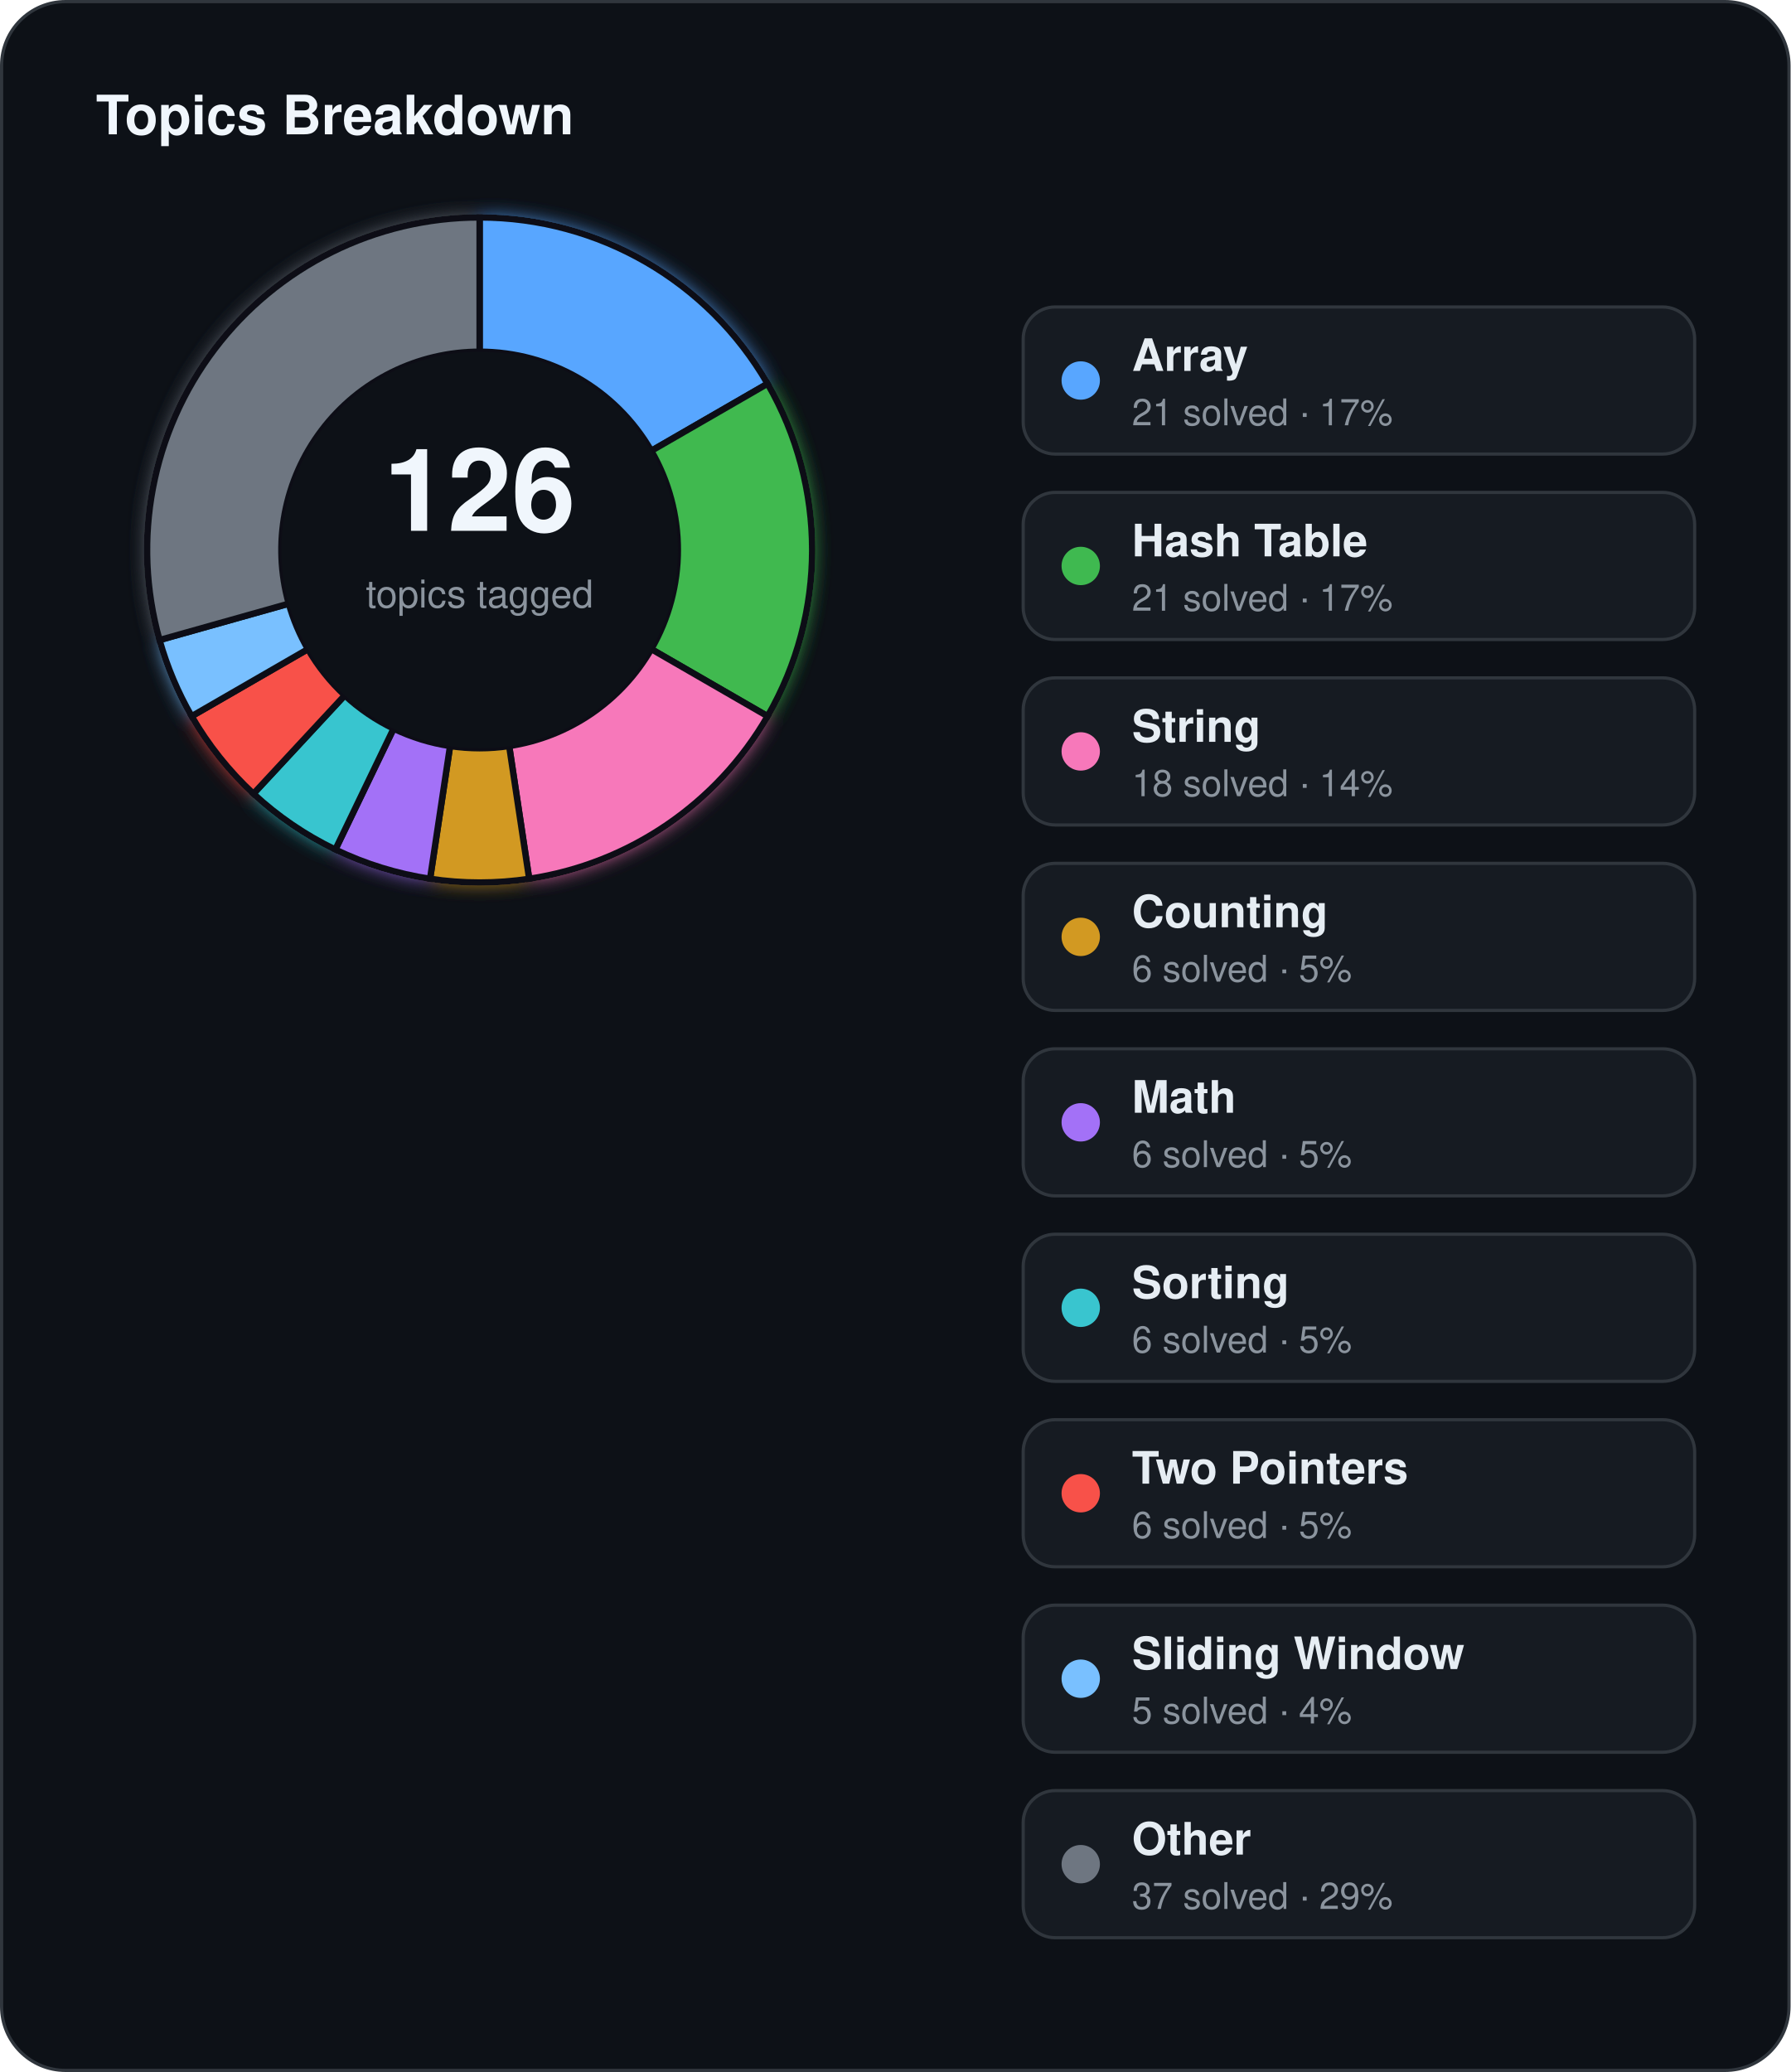
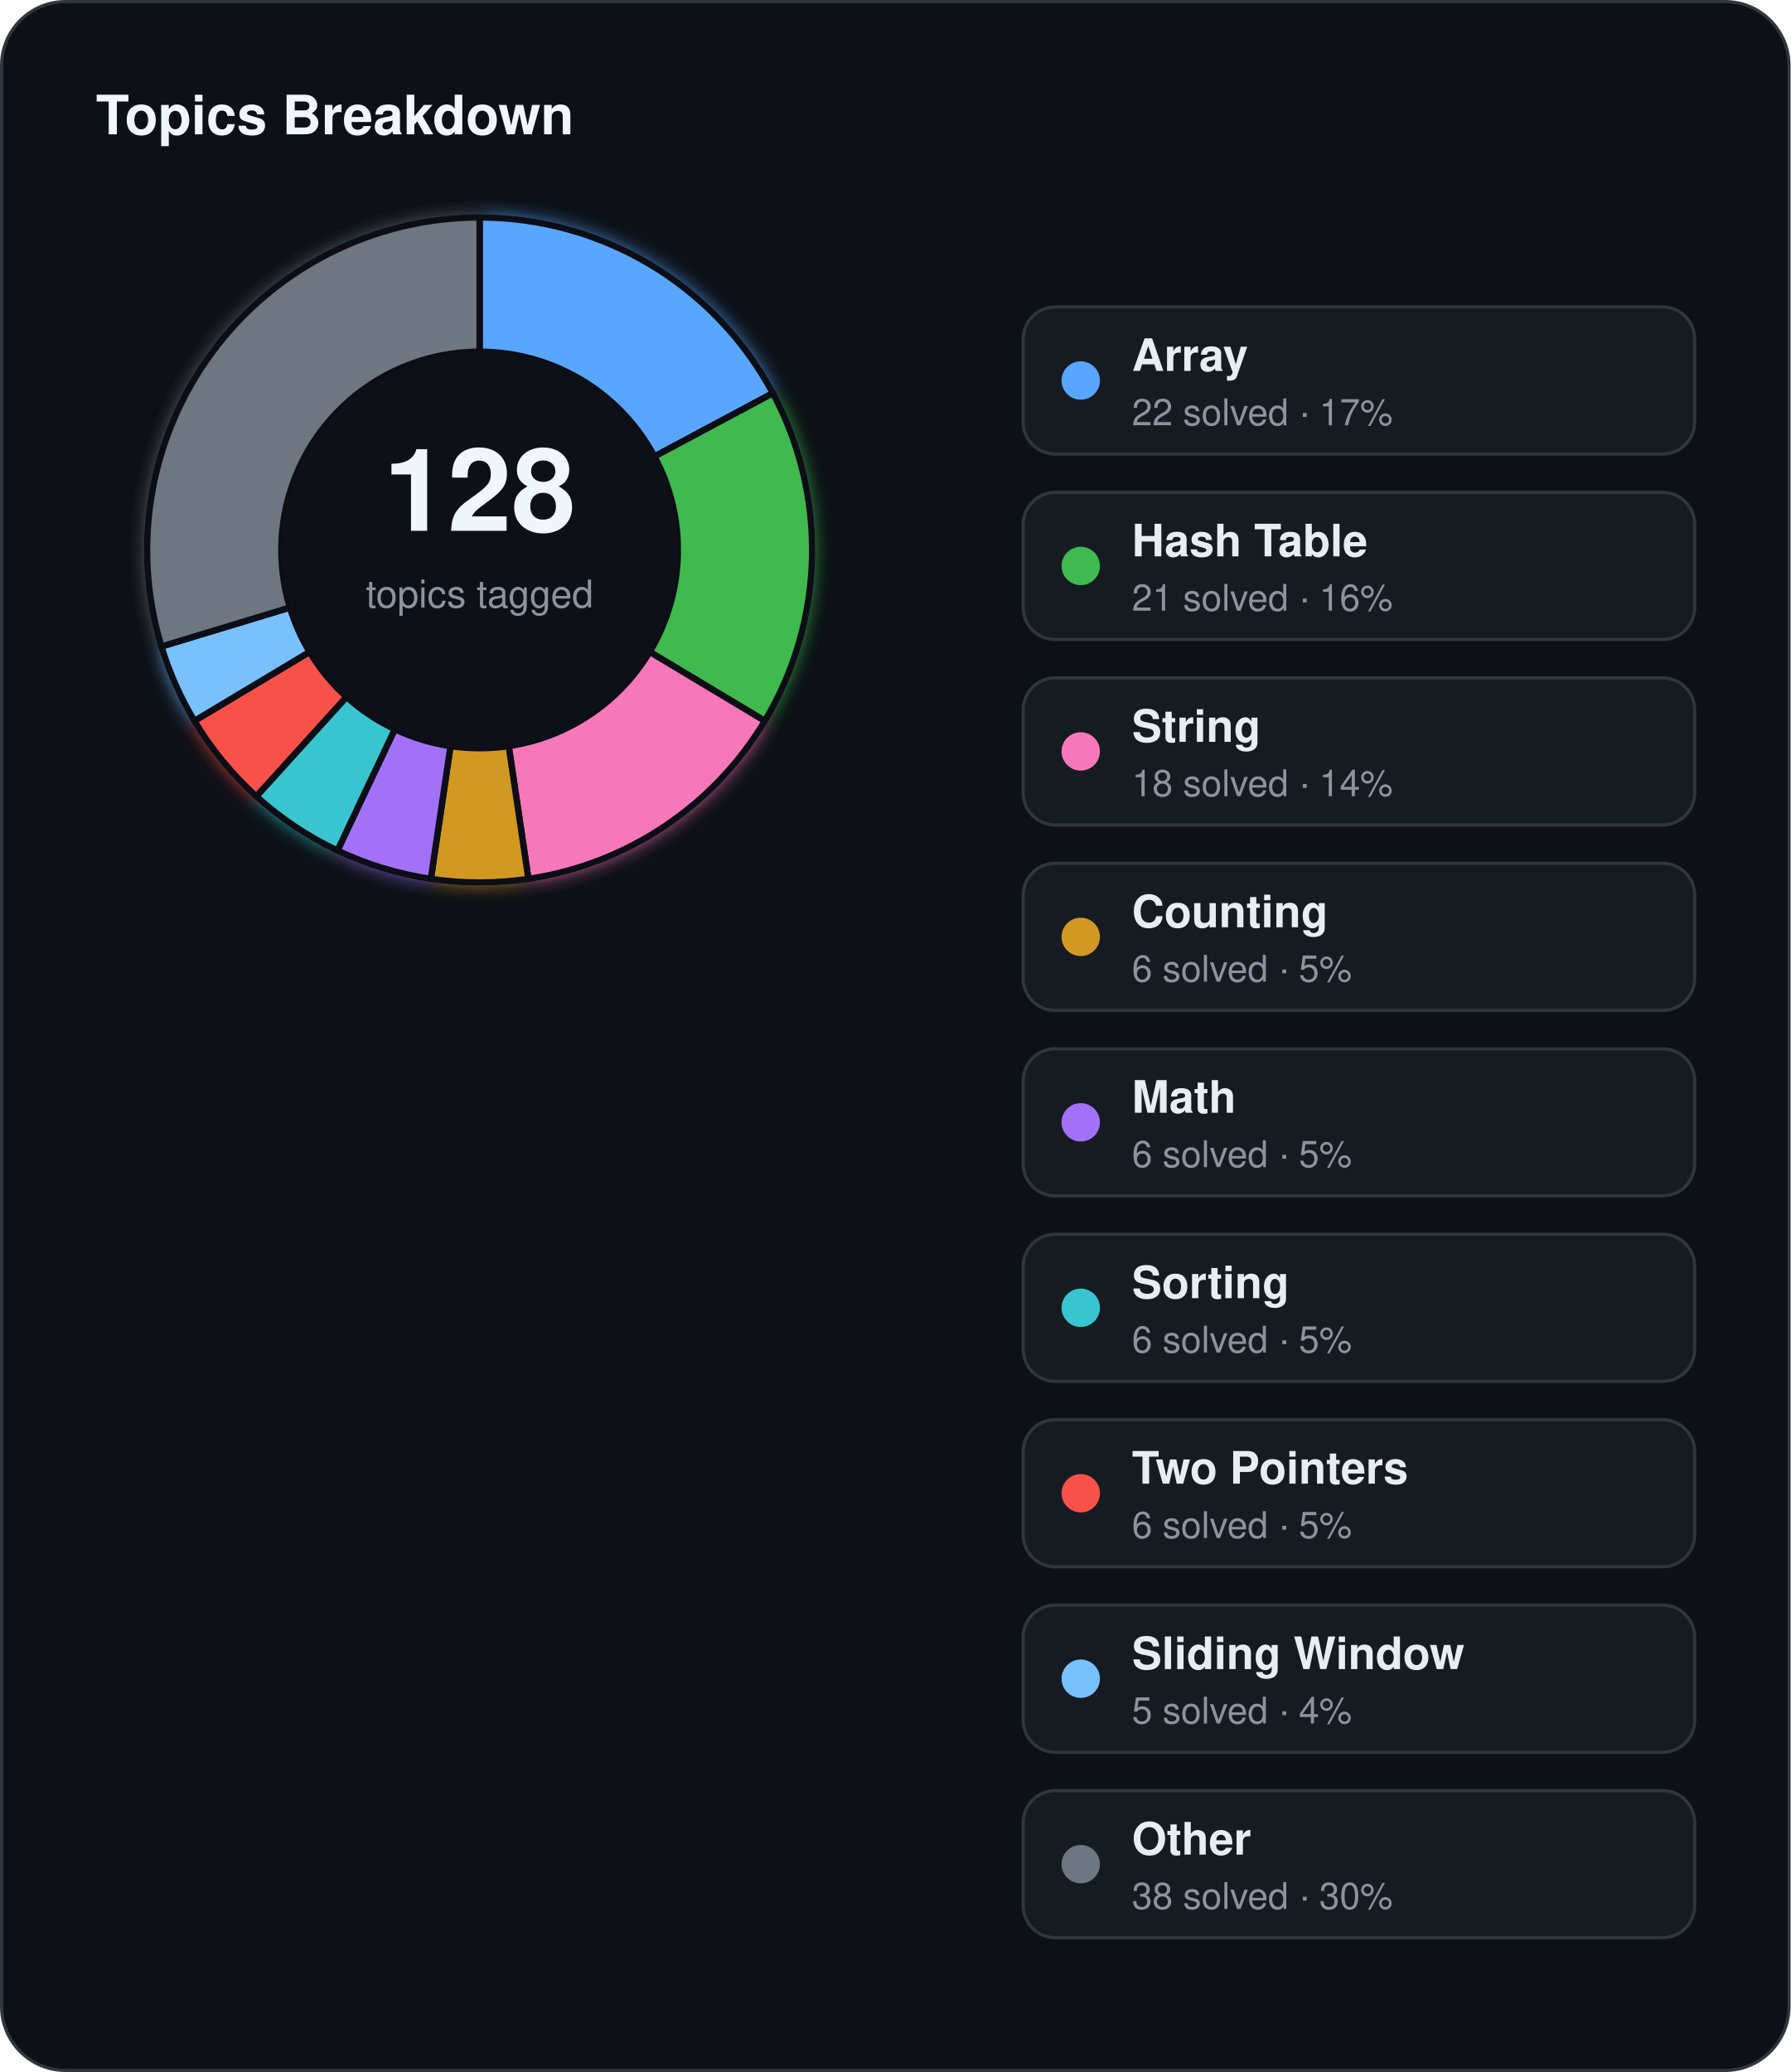
<svg xmlns="http://www.w3.org/2000/svg" width="560" height="648" viewBox="0 0 560 648">
  <defs>
    <filter id="topics-glow" x="-60%" y="-60%" width="220%" height="220%">
      <feGaussianBlur stdDeviation="3" result="blur" />
      <feMerge>
        <feMergeNode in="blur" />
        <feMergeNode in="SourceGraphic" />
      </feMerge>
    </filter>
  </defs>
  <rect x="0.5" y="0.5" width="559" height="647" rx="20" fill="#0d1117" stroke="#30363d" stroke-width="1" />
  <text x="30" y="42" fill="#f0f6fc" font-family="Segoe UI, Helvetica, Arial, sans-serif" font-size="17" font-weight="700">Topics Breakdown</text>
  <g filter="url(#topics-glow)">
-     <path d="M 150.00,68.00 A 104,104 0 0 1 240.07,120.00 L 203.69,141.00 A 62,62 0 0 0 150.00,110.00 Z" fill="#58a6ff" stroke="#0d1117" stroke-width="2" />
-     <path d="M 240.07,120.00 A 104,104 0 0 1 240.07,224.00 L 203.69,203.00 A 62,62 0 0 0 203.69,141.00 Z" fill="#3fb950" stroke="#0d1117" stroke-width="2" />
-     <path d="M 240.07,224.00 A 104,104 0 0 1 165.50,274.84 L 159.24,233.31 A 62,62 0 0 0 203.69,203.00 Z" fill="#f778ba" stroke="#0d1117" stroke-width="2" />
-     <path d="M 165.50,274.84 A 104,104 0 0 1 134.50,274.84 L 140.76,233.31 A 62,62 0 0 0 159.24,233.31 Z" fill="#d29922" stroke="#0d1117" stroke-width="2" />
-     <path d="M 134.50,274.84 A 104,104 0 0 1 104.88,265.70 L 123.10,227.86 A 62,62 0 0 0 140.76,233.31 Z" fill="#a371f7" stroke="#0d1117" stroke-width="2" />
-     <path d="M 104.88,265.70 A 104,104 0 0 1 79.26,248.24 L 107.83,217.45 A 62,62 0 0 0 123.10,227.86 Z" fill="#39c5cf" stroke="#0d1117" stroke-width="2" />
-     <path d="M 79.26,248.24 A 104,104 0 0 1 59.93,224.00 L 96.31,203.00 A 62,62 0 0 0 107.83,217.45 Z" fill="#f85149" stroke="#0d1117" stroke-width="2" />
-     <path d="M 59.93,224.00 A 104,104 0 0 1 49.89,200.17 L 90.32,188.79 A 62,62 0 0 0 96.31,203.00 Z" fill="#79c0ff" stroke="#0d1117" stroke-width="2" />
-     <path d="M 49.89,200.17 A 104,104 0 0 1 150.00,68.00 L 150.00,110.00 A 62,62 0 0 0 90.32,188.79 Z" fill="#6e7681" stroke="#0d1117" stroke-width="2" />
+     <path d="M 150.00,68.00 A 104,104 0 0 1 241.72,122.97 L 204.68,142.77 A 62,62 0 0 0 150.00,110.00 Z" fill="#58a6ff" stroke="#0d1117" stroke-width="2" />
+     <path d="M 241.72,122.97 A 104,104 0 0 1 239.20,225.47 L 203.18,203.87 A 62,62 0 0 0 204.68,142.77 Z" fill="#3fb950" stroke="#0d1117" stroke-width="2" />
+     <path d="M 239.20,225.47 A 104,104 0 0 1 165.26,274.87 L 159.10,233.33 A 62,62 0 0 0 203.18,203.87 Z" fill="#f778ba" stroke="#0d1117" stroke-width="2" />
+     <path d="M 165.26,274.87 A 104,104 0 0 1 134.74,274.87 L 140.90,233.33 A 62,62 0 0 0 159.10,233.33 Z" fill="#d29922" stroke="#0d1117" stroke-width="2" />
+     <path d="M 134.74,274.87 A 104,104 0 0 1 105.53,266.01 L 123.49,228.05 A 62,62 0 0 0 140.90,233.33 Z" fill="#a371f7" stroke="#0d1117" stroke-width="2" />
+     <path d="M 105.53,266.01 A 104,104 0 0 1 80.16,249.06 L 108.36,217.94 A 62,62 0 0 0 123.49,228.05 Z" fill="#39c5cf" stroke="#0d1117" stroke-width="2" />
+     <path d="M 80.16,249.06 A 104,104 0 0 1 60.80,225.47 L 96.82,203.87 A 62,62 0 0 0 108.36,217.94 Z" fill="#f85149" stroke="#0d1117" stroke-width="2" />
+     <path d="M 60.80,225.47 A 104,104 0 0 1 50.48,202.19 L 90.67,190.00 A 62,62 0 0 0 96.82,203.87 Z" fill="#79c0ff" stroke="#0d1117" stroke-width="2" />
+     <path d="M 50.48,202.19 A 104,104 0 0 1 150.00,68.00 L 150.00,110.00 A 62,62 0 0 0 90.67,190.00 Z" fill="#6e7681" stroke="#0d1117" stroke-width="2" />
  </g>
  <circle cx="150" cy="172" r="62" fill="#0d1117" />
-   <text x="150" y="166" text-anchor="middle" fill="#f0f6fc" font-family="Segoe UI, Helvetica, Arial, sans-serif" font-size="36" font-weight="700">126</text>
+   <text x="150" y="166" text-anchor="middle" fill="#f0f6fc" font-family="Segoe UI, Helvetica, Arial, sans-serif" font-size="36" font-weight="700">128</text>
  <text x="150" y="190" text-anchor="middle" fill="#8b949e" font-family="Segoe UI, Helvetica, Arial, sans-serif" font-size="12">topics tagged</text>
  <rect x="320" y="96" width="210" height="46" rx="10" fill="#161b22" stroke="#30363d" stroke-width="1" />
  <circle cx="338" cy="119" r="6" fill="#58a6ff" />
  <text x="354" y="116" fill="#e6edf3" font-family="Segoe UI, Helvetica, Arial, sans-serif" font-size="14" font-weight="600">Array</text>
-   <text x="354" y="133" fill="#8b949e" font-family="Segoe UI, Helvetica, Arial, sans-serif" font-size="11.5">21 solved · 17%</text>
+   <text x="354" y="133" fill="#8b949e" font-family="Segoe UI, Helvetica, Arial, sans-serif" font-size="11.5">22 solved · 17%</text>
  <rect x="320" y="154" width="210" height="46" rx="10" fill="#161b22" stroke="#30363d" stroke-width="1" />
  <circle cx="338" cy="177" r="6" fill="#3fb950" />
  <text x="354" y="174" fill="#e6edf3" font-family="Segoe UI, Helvetica, Arial, sans-serif" font-size="14" font-weight="600">Hash Table</text>
-   <text x="354" y="191" fill="#8b949e" font-family="Segoe UI, Helvetica, Arial, sans-serif" font-size="11.5">21 solved · 17%</text>
+   <text x="354" y="191" fill="#8b949e" font-family="Segoe UI, Helvetica, Arial, sans-serif" font-size="11.5">21 solved · 16%</text>
  <rect x="320" y="212" width="210" height="46" rx="10" fill="#161b22" stroke="#30363d" stroke-width="1" />
  <circle cx="338" cy="235" r="6" fill="#f778ba" />
  <text x="354" y="232" fill="#e6edf3" font-family="Segoe UI, Helvetica, Arial, sans-serif" font-size="14" font-weight="600">String</text>
  <text x="354" y="249" fill="#8b949e" font-family="Segoe UI, Helvetica, Arial, sans-serif" font-size="11.5">18 solved · 14%</text>
  <rect x="320" y="270" width="210" height="46" rx="10" fill="#161b22" stroke="#30363d" stroke-width="1" />
  <circle cx="338" cy="293" r="6" fill="#d29922" />
  <text x="354" y="290" fill="#e6edf3" font-family="Segoe UI, Helvetica, Arial, sans-serif" font-size="14" font-weight="600">Counting</text>
  <text x="354" y="307" fill="#8b949e" font-family="Segoe UI, Helvetica, Arial, sans-serif" font-size="11.5">6 solved · 5%</text>
  <rect x="320" y="328" width="210" height="46" rx="10" fill="#161b22" stroke="#30363d" stroke-width="1" />
  <circle cx="338" cy="351" r="6" fill="#a371f7" />
  <text x="354" y="348" fill="#e6edf3" font-family="Segoe UI, Helvetica, Arial, sans-serif" font-size="14" font-weight="600">Math</text>
  <text x="354" y="365" fill="#8b949e" font-family="Segoe UI, Helvetica, Arial, sans-serif" font-size="11.5">6 solved · 5%</text>
  <rect x="320" y="386" width="210" height="46" rx="10" fill="#161b22" stroke="#30363d" stroke-width="1" />
  <circle cx="338" cy="409" r="6" fill="#39c5cf" />
  <text x="354" y="406" fill="#e6edf3" font-family="Segoe UI, Helvetica, Arial, sans-serif" font-size="14" font-weight="600">Sorting</text>
  <text x="354" y="423" fill="#8b949e" font-family="Segoe UI, Helvetica, Arial, sans-serif" font-size="11.5">6 solved · 5%</text>
  <rect x="320" y="444" width="210" height="46" rx="10" fill="#161b22" stroke="#30363d" stroke-width="1" />
  <circle cx="338" cy="467" r="6" fill="#f85149" />
  <text x="354" y="464" fill="#e6edf3" font-family="Segoe UI, Helvetica, Arial, sans-serif" font-size="14" font-weight="600">Two Pointers</text>
  <text x="354" y="481" fill="#8b949e" font-family="Segoe UI, Helvetica, Arial, sans-serif" font-size="11.5">6 solved · 5%</text>
  <rect x="320" y="502" width="210" height="46" rx="10" fill="#161b22" stroke="#30363d" stroke-width="1" />
  <circle cx="338" cy="525" r="6" fill="#79c0ff" />
  <text x="354" y="522" fill="#e6edf3" font-family="Segoe UI, Helvetica, Arial, sans-serif" font-size="14" font-weight="600">Sliding Window</text>
  <text x="354" y="539" fill="#8b949e" font-family="Segoe UI, Helvetica, Arial, sans-serif" font-size="11.5">5 solved · 4%</text>
  <rect x="320" y="560" width="210" height="46" rx="10" fill="#161b22" stroke="#30363d" stroke-width="1" />
  <circle cx="338" cy="583" r="6" fill="#6e7681" />
  <text x="354" y="580" fill="#e6edf3" font-family="Segoe UI, Helvetica, Arial, sans-serif" font-size="14" font-weight="600">Other</text>
-   <text x="354" y="597" fill="#8b949e" font-family="Segoe UI, Helvetica, Arial, sans-serif" font-size="11.5">37 solved · 29%</text>
+   <text x="354" y="597" fill="#8b949e" font-family="Segoe UI, Helvetica, Arial, sans-serif" font-size="11.5">38 solved · 30%</text>
</svg>
